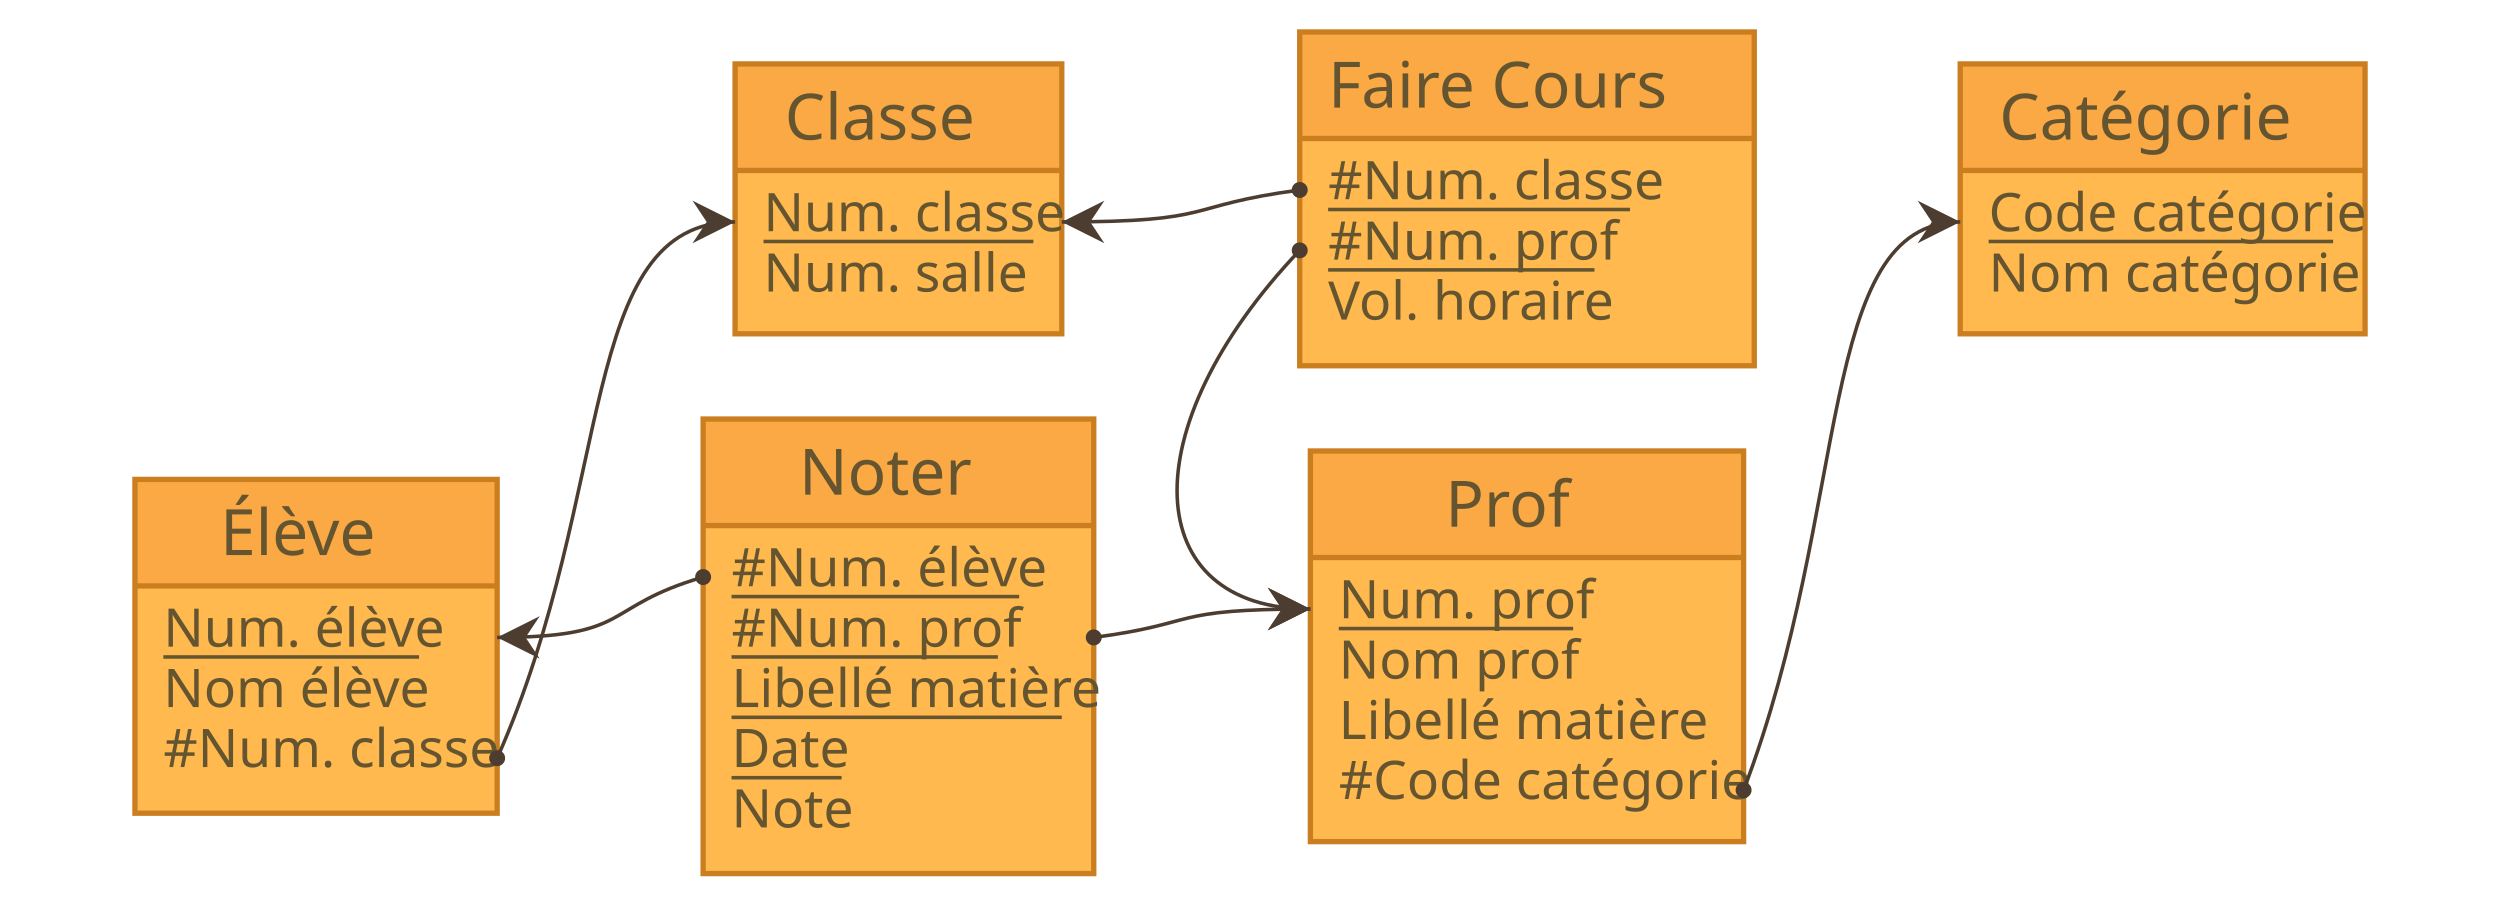
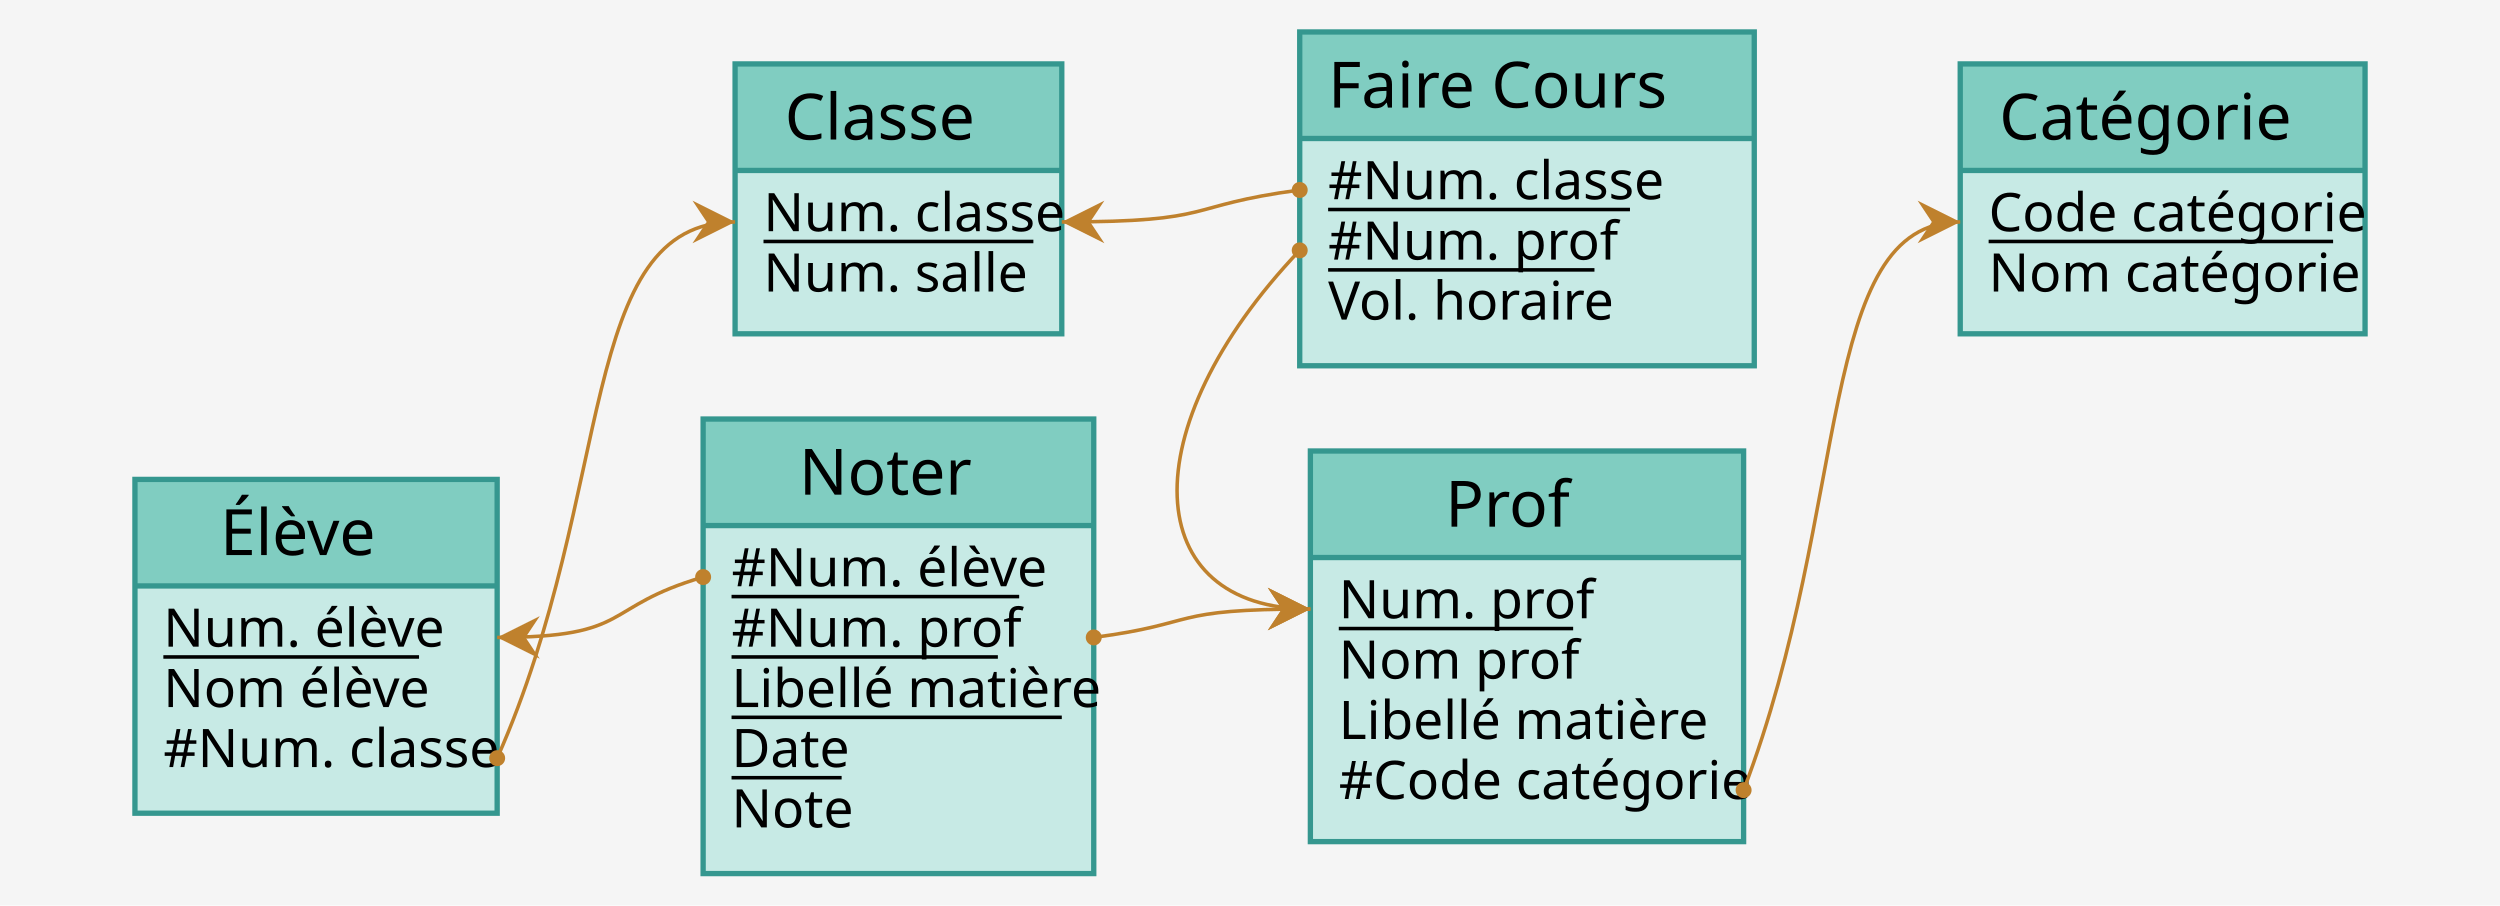
- <svg xmlns="http://www.w3.org/2000/svg" width="704" height="255" view_box="0 0 704 255">\n\n<rect id="frame" x="0" y="0" width="704" height="255" fill="none" stroke="none" stroke-width="0" />
+ <svg xmlns="http://www.w3.org/2000/svg" width="704" height="255" view_box="0 0 704 255">\n\n<rect id="frame" x="0" y="0" width="704" height="255" fill="#f5f5f5" stroke="none" stroke-width="0" />
  <g id="entity-Noter">
    <g id="frame-Noter">
-       <rect x="198" y="118" width="110" height="30" fill="#FAA945" stroke="#FAA945" stroke-width="0" />
-       <rect x="198" y="148.0" width="110" height="98" fill="#FFB94E" stroke="#FFB94E" stroke-width="0" />
-       <rect x="198" y="118" width="110" height="128" fill="none" stroke="#CB7E1F" stroke-width="1.5" />
-       <line x1="198" y1="148" x2="308" y2="148" stroke="#CB7E1F" stroke-width="1.5" />
+       <rect x="198" y="118" width="110" height="30" fill="#80cdc1" stroke="#80cdc1" stroke-width="0" />
+       <rect x="198" y="148.0" width="110" height="98" fill="#c7eae5" stroke="#c7eae5" stroke-width="0" />
+       <rect x="198" y="118" width="110" height="128" fill="none" stroke="#35978f" stroke-width="1.5" />
+       <line x1="198" y1="148" x2="308" y2="148" stroke="#35978f" stroke-width="1.5" />
    </g>
-     <text x="225" y="139.3" fill="#645530" font-family="Copperplate" font-size="18">Noter</text>
-     <text x="206" y="165.1" fill="#645530" font-family="Gill Sans" font-size="15">#Num. élève</text>
-     <line x1="206" y1="168" x2="287" y2="168" stroke="#645530" stroke-width="1" />
-     <text x="206" y="182.1" fill="#645530" font-family="Gill Sans" font-size="15">#Num. prof</text>
-     <line x1="206" y1="185" x2="281" y2="185" stroke="#645530" stroke-width="1" />
-     <text x="206" y="199.1" fill="#645530" font-family="Gill Sans" font-size="15">Libellé matière</text>
-     <line x1="206" y1="202" x2="299" y2="202" stroke="#645530" stroke-width="1" />
-     <text x="206" y="216.0" fill="#645530" font-family="Gill Sans" font-size="15">Date</text>
-     <line x1="206" y1="219" x2="237" y2="219" stroke="#645530" stroke-width="1" />
-     <text x="206" y="233.0" fill="#645530" font-family="Gill Sans" font-size="15">Note</text>
+     <text x="225" y="139.3" fill="#000000" font-family="Copperplate" font-size="18">Noter</text>
+     <text x="206" y="165.1" fill="#000000" font-family="Gill Sans" font-size="15">#Num. élève</text>
+     <line x1="206" y1="168" x2="287" y2="168" stroke="#000000" stroke-width="1" />
+     <text x="206" y="182.1" fill="#000000" font-family="Gill Sans" font-size="15">#Num. prof</text>
+     <line x1="206" y1="185" x2="281" y2="185" stroke="#000000" stroke-width="1" />
+     <text x="206" y="199.1" fill="#000000" font-family="Gill Sans" font-size="15">Libellé matière</text>
+     <line x1="206" y1="202" x2="299" y2="202" stroke="#000000" stroke-width="1" />
+     <text x="206" y="216.0" fill="#000000" font-family="Gill Sans" font-size="15">Date</text>
+     <line x1="206" y1="219" x2="237" y2="219" stroke="#000000" stroke-width="1" />
+     <text x="206" y="233.0" fill="#000000" font-family="Gill Sans" font-size="15">Note</text>
  </g>
  <g id="entity-Classe">
    <g id="frame-Classe">
-       <rect x="207" y="18" width="92" height="30" fill="#FAA945" stroke="#FAA945" stroke-width="0" />
-       <rect x="207" y="48.0" width="92" height="46" fill="#FFB94E" stroke="#FFB94E" stroke-width="0" />
-       <rect x="207" y="18" width="92" height="76" fill="none" stroke="#CB7E1F" stroke-width="1.5" />
-       <line x1="207" y1="48" x2="299" y2="48" stroke="#CB7E1F" stroke-width="1.5" />
+       <rect x="207" y="18" width="92" height="30" fill="#80cdc1" stroke="#80cdc1" stroke-width="0" />
+       <rect x="207" y="48.0" width="92" height="46" fill="#c7eae5" stroke="#c7eae5" stroke-width="0" />
+       <rect x="207" y="18" width="92" height="76" fill="none" stroke="#35978f" stroke-width="1.5" />
+       <line x1="207" y1="48" x2="299" y2="48" stroke="#35978f" stroke-width="1.5" />
    </g>
-     <text x="221" y="39.3" fill="#645530" font-family="Copperplate" font-size="18">Classe</text>
-     <text x="215" y="65.1" fill="#645530" font-family="Gill Sans" font-size="15">Num. classe</text>
-     <line x1="215" y1="68" x2="291" y2="68" stroke="#645530" stroke-width="1" />
-     <text x="215" y="82.1" fill="#645530" font-family="Gill Sans" font-size="15">Num. salle</text>
+     <text x="221" y="39.3" fill="#000000" font-family="Copperplate" font-size="18">Classe</text>
+     <text x="215" y="65.1" fill="#000000" font-family="Gill Sans" font-size="15">Num. classe</text>
+     <line x1="215" y1="68" x2="291" y2="68" stroke="#000000" stroke-width="1" />
+     <text x="215" y="82.1" fill="#000000" font-family="Gill Sans" font-size="15">Num. salle</text>
  </g>
  <g id="entity-Faire Cours">
    <g id="frame-Faire Cours">
-       <rect x="366" y="9" width="128" height="30" fill="#FAA945" stroke="#FAA945" stroke-width="0" />
-       <rect x="366" y="39.0" width="128" height="64" fill="#FFB94E" stroke="#FFB94E" stroke-width="0" />
-       <rect x="366" y="9" width="128" height="94" fill="none" stroke="#CB7E1F" stroke-width="1.5" />
-       <line x1="366" y1="39" x2="494" y2="39" stroke="#CB7E1F" stroke-width="1.5" />
+       <rect x="366" y="9" width="128" height="30" fill="#80cdc1" stroke="#80cdc1" stroke-width="0" />
+       <rect x="366" y="39.0" width="128" height="64" fill="#c7eae5" stroke="#c7eae5" stroke-width="0" />
+       <rect x="366" y="9" width="128" height="94" fill="none" stroke="#35978f" stroke-width="1.5" />
+       <line x1="366" y1="39" x2="494" y2="39" stroke="#35978f" stroke-width="1.5" />
    </g>
-     <text x="374" y="30.3" fill="#645530" font-family="Copperplate" font-size="18">Faire Cours</text>
-     <text x="374" y="56.1" fill="#645530" font-family="Gill Sans" font-size="15">#Num. classe</text>
-     <line x1="374" y1="59" x2="459" y2="59" stroke="#645530" stroke-width="1" />
-     <text x="374" y="73.1" fill="#645530" font-family="Gill Sans" font-size="15">#Num. prof</text>
-     <line x1="374" y1="76" x2="449" y2="76" stroke="#645530" stroke-width="1" />
-     <text x="374" y="90.0" fill="#645530" font-family="Gill Sans" font-size="15">Vol. horaire</text>
+     <text x="374" y="30.3" fill="#000000" font-family="Copperplate" font-size="18">Faire Cours</text>
+     <text x="374" y="56.1" fill="#000000" font-family="Gill Sans" font-size="15">#Num. classe</text>
+     <line x1="374" y1="59" x2="459" y2="59" stroke="#000000" stroke-width="1" />
+     <text x="374" y="73.1" fill="#000000" font-family="Gill Sans" font-size="15">#Num. prof</text>
+     <line x1="374" y1="76" x2="449" y2="76" stroke="#000000" stroke-width="1" />
+     <text x="374" y="90.0" fill="#000000" font-family="Gill Sans" font-size="15">Vol. horaire</text>
  </g>
  <g id="entity-Catégorie">
    <g id="frame-Catégorie">
-       <rect x="552" y="18" width="114" height="30" fill="#FAA945" stroke="#FAA945" stroke-width="0" />
-       <rect x="552" y="48.0" width="114" height="46" fill="#FFB94E" stroke="#FFB94E" stroke-width="0" />
-       <rect x="552" y="18" width="114" height="76" fill="none" stroke="#CB7E1F" stroke-width="1.5" />
-       <line x1="552" y1="48" x2="666" y2="48" stroke="#CB7E1F" stroke-width="1.5" />
+       <rect x="552" y="18" width="114" height="30" fill="#80cdc1" stroke="#80cdc1" stroke-width="0" />
+       <rect x="552" y="48.0" width="114" height="46" fill="#c7eae5" stroke="#c7eae5" stroke-width="0" />
+       <rect x="552" y="18" width="114" height="76" fill="none" stroke="#35978f" stroke-width="1.5" />
+       <line x1="552" y1="48" x2="666" y2="48" stroke="#35978f" stroke-width="1.5" />
    </g>
-     <text x="563" y="39.3" fill="#645530" font-family="Copperplate" font-size="18">Catégorie</text>
-     <text x="560" y="65.1" fill="#645530" font-family="Gill Sans" font-size="15">Code catégorie</text>
-     <line x1="560" y1="68" x2="657" y2="68" stroke="#645530" stroke-width="1" />
-     <text x="560" y="82.1" fill="#645530" font-family="Gill Sans" font-size="15">Nom catégorie</text>
+     <text x="563" y="39.3" fill="#000000" font-family="Copperplate" font-size="18">Catégorie</text>
+     <text x="560" y="65.1" fill="#000000" font-family="Gill Sans" font-size="15">Code catégorie</text>
+     <line x1="560" y1="68" x2="657" y2="68" stroke="#000000" stroke-width="1" />
+     <text x="560" y="82.1" fill="#000000" font-family="Gill Sans" font-size="15">Nom catégorie</text>
  </g>
  <g id="entity-Élève">
    <g id="frame-Élève">
-       <rect x="38" y="135" width="102" height="30" fill="#FAA945" stroke="#FAA945" stroke-width="0" />
-       <rect x="38" y="165.0" width="102" height="64" fill="#FFB94E" stroke="#FFB94E" stroke-width="0" />
-       <rect x="38" y="135" width="102" height="94" fill="none" stroke="#CB7E1F" stroke-width="1.5" />
-       <line x1="38" y1="165" x2="140" y2="165" stroke="#CB7E1F" stroke-width="1.5" />
+       <rect x="38" y="135" width="102" height="30" fill="#80cdc1" stroke="#80cdc1" stroke-width="0" />
+       <rect x="38" y="165.0" width="102" height="64" fill="#c7eae5" stroke="#c7eae5" stroke-width="0" />
+       <rect x="38" y="135" width="102" height="94" fill="none" stroke="#35978f" stroke-width="1.5" />
+       <line x1="38" y1="165" x2="140" y2="165" stroke="#35978f" stroke-width="1.5" />
    </g>
-     <text x="62" y="156.3" fill="#645530" font-family="Copperplate" font-size="18">Élève</text>
-     <text x="46" y="182.1" fill="#645530" font-family="Gill Sans" font-size="15">Num. élève</text>
-     <line x1="46" y1="185" x2="118" y2="185" stroke="#645530" stroke-width="1" />
-     <text x="46" y="199.1" fill="#645530" font-family="Gill Sans" font-size="15">Nom élève</text>
-     <text x="46" y="216.0" fill="#645530" font-family="Gill Sans" font-size="15">#Num. classe</text>
+     <text x="62" y="156.3" fill="#000000" font-family="Copperplate" font-size="18">Élève</text>
+     <text x="46" y="182.1" fill="#000000" font-family="Gill Sans" font-size="15">Num. élève</text>
+     <line x1="46" y1="185" x2="118" y2="185" stroke="#000000" stroke-width="1" />
+     <text x="46" y="199.1" fill="#000000" font-family="Gill Sans" font-size="15">Nom élève</text>
+     <text x="46" y="216.0" fill="#000000" font-family="Gill Sans" font-size="15">#Num. classe</text>
  </g>
  <g id="entity-Prof">
    <g id="frame-Prof">
-       <rect x="369" y="127" width="122" height="30" fill="#FAA945" stroke="#FAA945" stroke-width="0" />
-       <rect x="369" y="157.0" width="122" height="80" fill="#FFB94E" stroke="#FFB94E" stroke-width="0" />
-       <rect x="369" y="127" width="122" height="110" fill="none" stroke="#CB7E1F" stroke-width="1.5" />
-       <line x1="369" y1="157" x2="491" y2="157" stroke="#CB7E1F" stroke-width="1.5" />
+       <rect x="369" y="127" width="122" height="30" fill="#80cdc1" stroke="#80cdc1" stroke-width="0" />
+       <rect x="369" y="157.0" width="122" height="80" fill="#c7eae5" stroke="#c7eae5" stroke-width="0" />
+       <rect x="369" y="127" width="122" height="110" fill="none" stroke="#35978f" stroke-width="1.5" />
+       <line x1="369" y1="157" x2="491" y2="157" stroke="#35978f" stroke-width="1.5" />
    </g>
-     <text x="407" y="148.3" fill="#645530" font-family="Copperplate" font-size="18">Prof</text>
-     <text x="377" y="174.1" fill="#645530" font-family="Gill Sans" font-size="15">Num. prof</text>
-     <line x1="377" y1="177" x2="443" y2="177" stroke="#645530" stroke-width="1" />
-     <text x="377" y="191.1" fill="#645530" font-family="Gill Sans" font-size="15">Nom prof</text>
-     <text x="377" y="208.1" fill="#645530" font-family="Gill Sans" font-size="15">Libellé matière</text>
-     <text x="377" y="225.0" fill="#645530" font-family="Gill Sans" font-size="15">#Code catégorie</text>
+     <text x="407" y="148.3" fill="#000000" font-family="Copperplate" font-size="18">Prof</text>
+     <text x="377" y="174.1" fill="#000000" font-family="Gill Sans" font-size="15">Num. prof</text>
+     <line x1="377" y1="177" x2="443" y2="177" stroke="#000000" stroke-width="1" />
+     <text x="377" y="191.1" fill="#000000" font-family="Gill Sans" font-size="15">Nom prof</text>
+     <text x="377" y="208.1" fill="#000000" font-family="Gill Sans" font-size="15">Libellé matière</text>
+     <text x="377" y="225.0" fill="#000000" font-family="Gill Sans" font-size="15">#Code catégorie</text>
  </g>
-   <path d="M198 162.5 C 169.0 171.0 178.667 179.5 140 179.5" fill="none" stroke="#4C3D30" stroke-width="1" />
-   <path d="M 140 179.5 L 152.0 173.5 L 148.0 179.5 L 152.0 185.5 Z" fill="#4C3D30" stroke-width="0" />
-   <circle cx="198" cy="162.5" r="1.5" stroke="#4C3D30" stroke-width="1.5" fill="#4C3D30" />
-   <path d="M308 179.5 C 338.5 175.5 328.333 171.5 369 171.5" fill="none" stroke="#4C3D30" stroke-width="1" />
-   <path d="M 369 171.5 L 357.0 177.5 L 361.0 171.5 L 357.0 165.5 Z" fill="#4C3D30" stroke-width="0" />
-   <circle cx="308" cy="179.5" r="1.5" stroke="#4C3D30" stroke-width="1.5" fill="#4C3D30" />
-   <path d="M366 53.5 C 332.5 58.0 343.667 62.5 299 62.5" fill="none" stroke="#4C3D30" stroke-width="1" />
-   <path d="M 299 62.5 L 311.0 56.5 L 307.0 62.5 L 311.0 68.5 Z" fill="#4C3D30" stroke-width="0" />
-   <circle cx="366" cy="53.5" r="1.5" stroke="#4C3D30" stroke-width="1.5" fill="#4C3D30" />
-   <path d="M366 70.5 C 318 121.0 321 171.5 369 171.5" fill="none" stroke="#4C3D30" stroke-width="1" />
-   <path d="M 369 171.5 L 357.0 177.5 L 361.0 171.5 L 357.0 165.5 Z" fill="#4C3D30" stroke-width="0" />
-   <circle cx="366" cy="70.5" r="1.5" stroke="#4C3D30" stroke-width="1.5" fill="#4C3D30" />
-   <path d="M140 213.5 C 173.5 138.0 162.333 62.5 207 62.5" fill="none" stroke="#4C3D30" stroke-width="1" />
-   <path d="M 207 62.5 L 195.0 68.5 L 199.0 62.5 L 195.0 56.5 Z" fill="#4C3D30" stroke-width="0" />
-   <circle cx="140" cy="213.5" r="1.5" stroke="#4C3D30" stroke-width="1.5" fill="#4C3D30" />
-   <path d="M491 222.5 C 521.5 142.5 511.333 62.5 552 62.5" fill="none" stroke="#4C3D30" stroke-width="1" />
-   <path d="M 552 62.5 L 540.0 68.5 L 544.0 62.5 L 540.0 56.5 Z" fill="#4C3D30" stroke-width="0" />
-   <circle cx="491" cy="222.5" r="1.5" stroke="#4C3D30" stroke-width="1.5" fill="#4C3D30" />
+   <path d="M198 162.5 C 169.0 171.0 178.667 179.5 140 179.5" fill="none" stroke="#bf812d" stroke-width="1" />
+   <path d="M 140 179.5 L 152.0 173.5 L 148.0 179.5 L 152.0 185.5 Z" fill="#bf812d" stroke-width="0" />
+   <circle cx="198" cy="162.5" r="1.5" stroke="#bf812d" stroke-width="1.5" fill="#bf812d" />
+   <path d="M308 179.5 C 338.5 175.5 328.333 171.5 369 171.5" fill="none" stroke="#bf812d" stroke-width="1" />
+   <path d="M 369 171.5 L 357.0 177.5 L 361.0 171.5 L 357.0 165.5 Z" fill="#bf812d" stroke-width="0" />
+   <circle cx="308" cy="179.5" r="1.5" stroke="#bf812d" stroke-width="1.5" fill="#bf812d" />
+   <path d="M366 53.5 C 332.5 58.0 343.667 62.5 299 62.5" fill="none" stroke="#bf812d" stroke-width="1" />
+   <path d="M 299 62.5 L 311.0 56.5 L 307.0 62.5 L 311.0 68.5 Z" fill="#bf812d" stroke-width="0" />
+   <circle cx="366" cy="53.5" r="1.5" stroke="#bf812d" stroke-width="1.5" fill="#bf812d" />
+   <path d="M366 70.5 C 318 121.0 321 171.5 369 171.5" fill="none" stroke="#bf812d" stroke-width="1" />
+   <path d="M 369 171.5 L 357.0 177.5 L 361.0 171.5 L 357.0 165.5 Z" fill="#bf812d" stroke-width="0" />
+   <circle cx="366" cy="70.5" r="1.5" stroke="#bf812d" stroke-width="1.5" fill="#bf812d" />
+   <path d="M140 213.5 C 173.5 138.0 162.333 62.5 207 62.5" fill="none" stroke="#bf812d" stroke-width="1" />
+   <path d="M 207 62.5 L 195.0 68.5 L 199.0 62.5 L 195.0 56.5 Z" fill="#bf812d" stroke-width="0" />
+   <circle cx="140" cy="213.5" r="1.5" stroke="#bf812d" stroke-width="1.5" fill="#bf812d" />
+   <path d="M491 222.5 C 521.5 142.5 511.333 62.5 552 62.5" fill="none" stroke="#bf812d" stroke-width="1" />
+   <path d="M 552 62.5 L 540.0 68.5 L 544.0 62.5 L 540.0 56.5 Z" fill="#bf812d" stroke-width="0" />
+   <circle cx="491" cy="222.5" r="1.5" stroke="#bf812d" stroke-width="1.5" fill="#bf812d" />
</svg>
